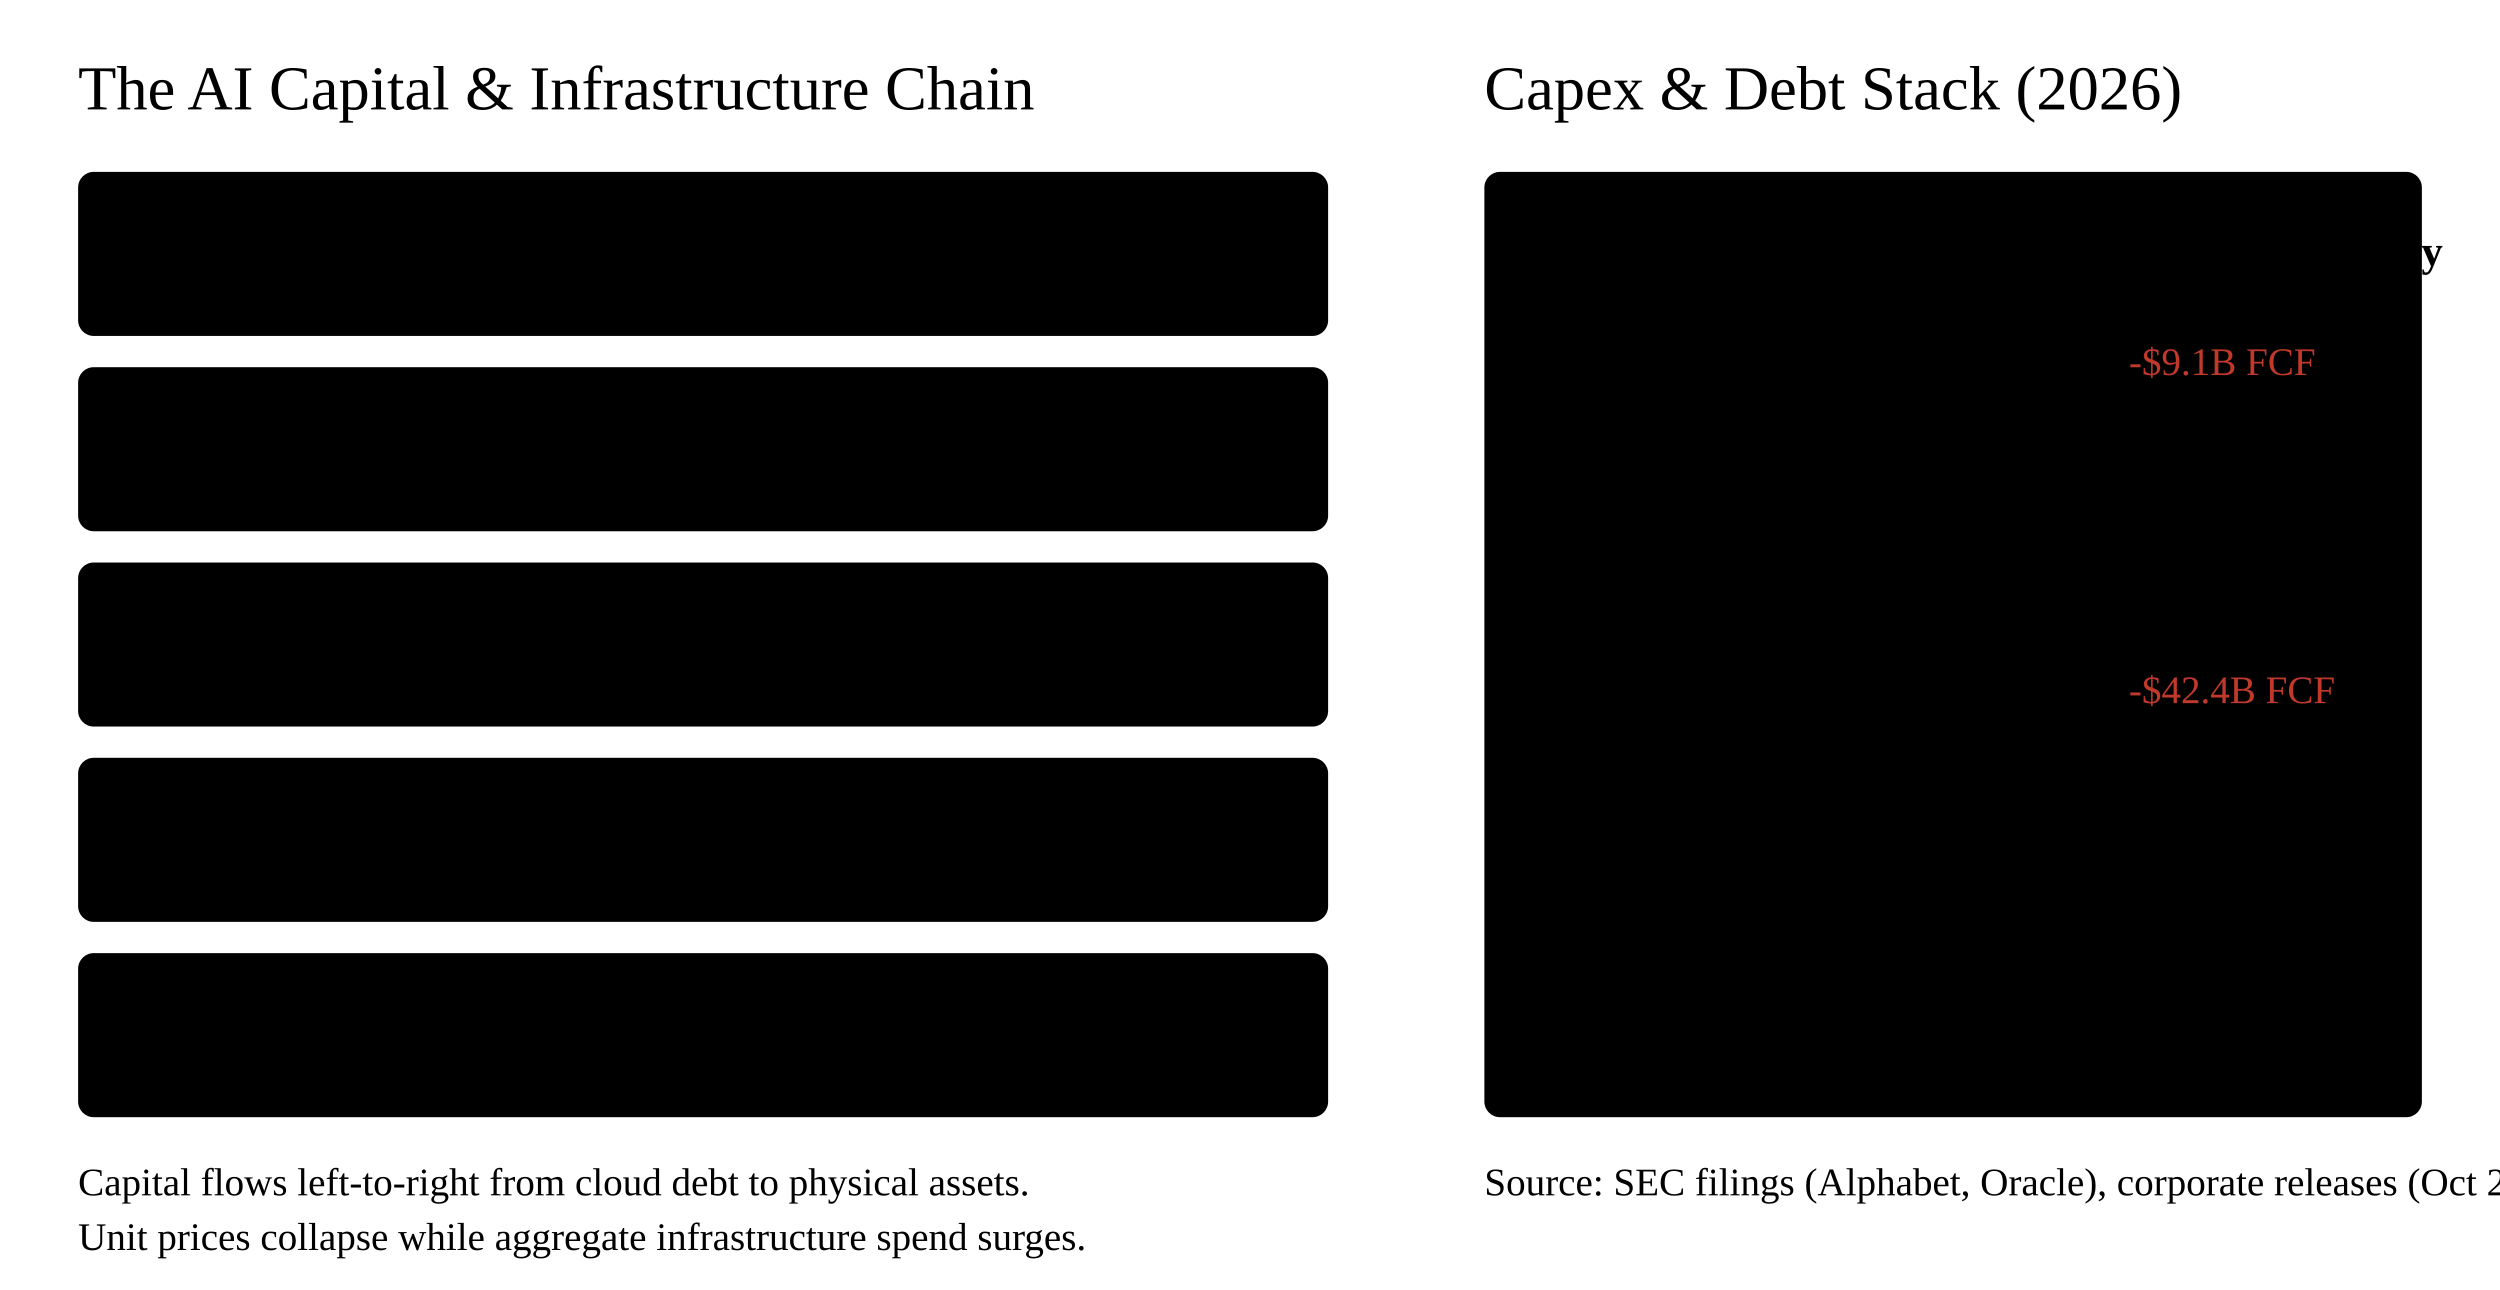
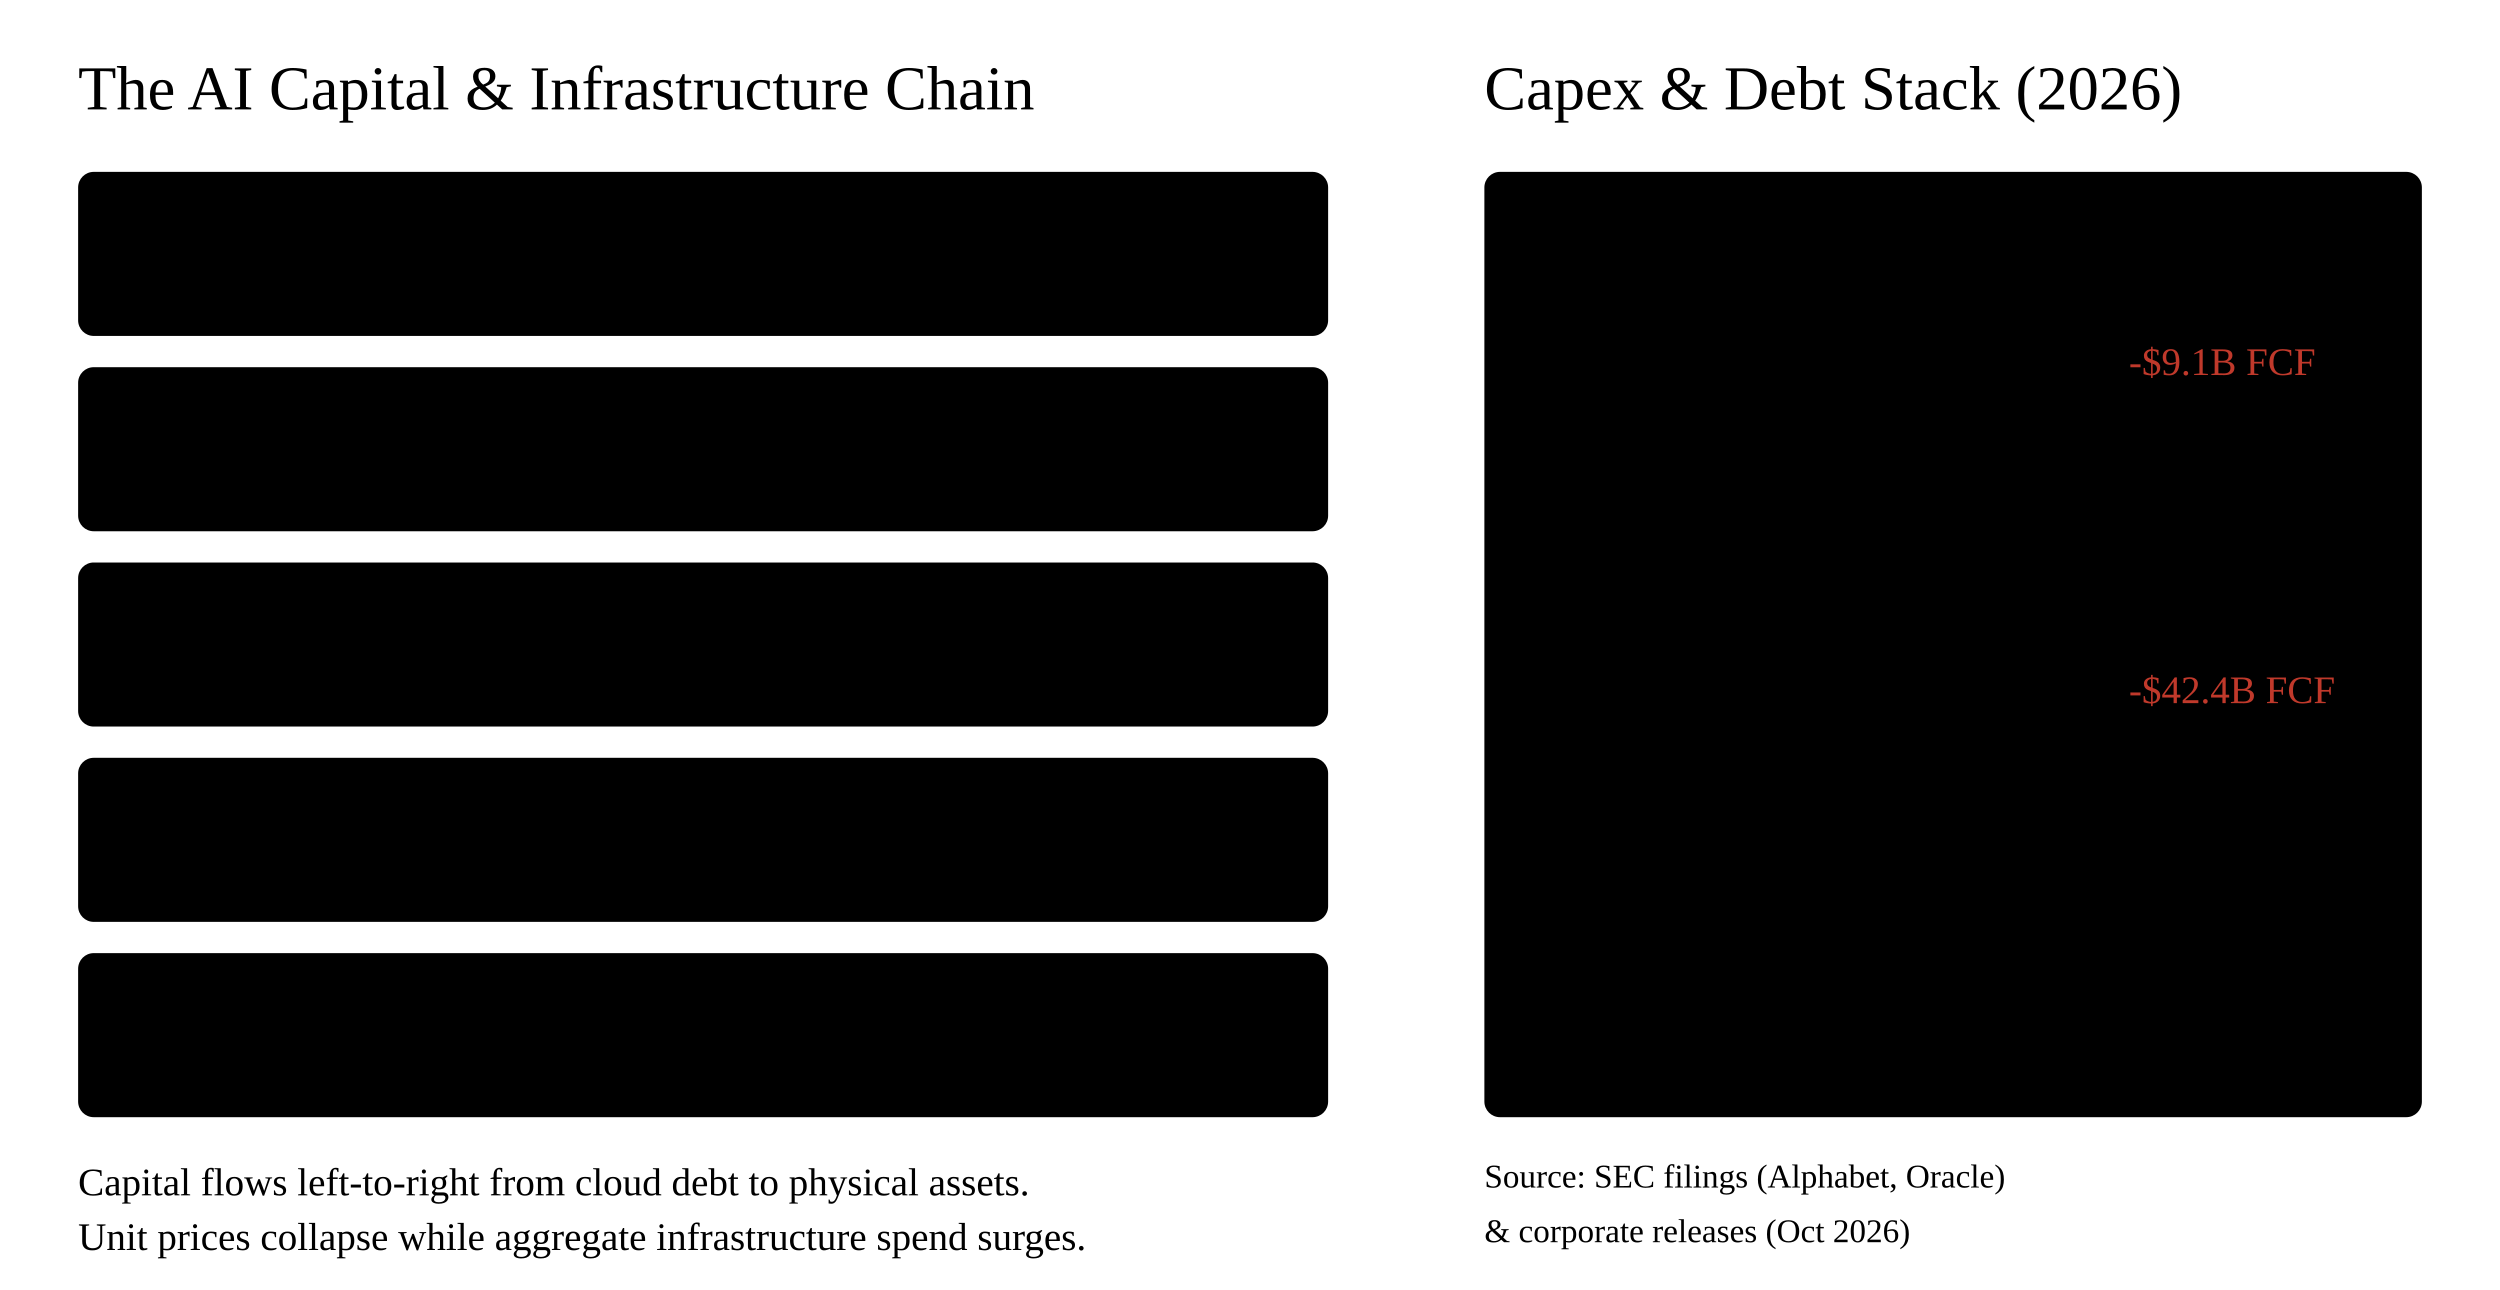
<svg xmlns="http://www.w3.org/2000/svg" viewBox="0 0 640 330" role="img" aria-label="The AI Capital and Value Chain. Capital flows from hyperscaler capex and lab funding down into chipmakers, foundries, data centres and energy utilities, while inference prices per token fall sharply for end users.">
  <text class="t-display" x="20" y="28" font-size="16">The AI Capital &amp; Infrastructure Chain</text>
  <text class="t-display" x="380" y="28" font-size="16">Capex &amp; Debt Stack (2026)</text>
  <rect class="paper acc-s" x="20" y="44" width="320" height="42" rx="4" stroke-width="1.5" />
  <text x="35" y="62" font-size="11" font-weight="bold">1. Equipment &amp; Fabs (Monopoly bottleneck)</text>
  <text x="35" y="76" font-size="9">TSMC fabs almost all leading chips; ASML lithography</text>
  <rect class="paper acc-s" x="20" y="94" width="320" height="42" rx="4" stroke-width="1.5" />
  <text x="35" y="112" font-size="11" font-weight="bold">2. Chips &amp; Accelerators (Nvidia &gt;60% share)</text>
  <text x="35" y="126" font-size="9">17.1M H100-equivalents globally; hyperscaler custom silicon</text>
  <rect class="paper acc-s" x="20" y="144" width="320" height="42" rx="4" stroke-width="1.5" />
  <text x="35" y="162" font-size="11" font-weight="bold">3. Power &amp; Facilities (29.6 GW global capacity)</text>
  <text x="35" y="176" font-size="9">Cooling, grid substations, land; 11.8 GW chip power</text>
  <rect class="paper acc-s" x="20" y="194" width="320" height="42" rx="4" stroke-width="1.5" />
  <text x="35" y="212" font-size="11" font-weight="bold">4. Hyperscalers &amp; Clouds (The Capex Engine)</text>
  <text x="35" y="226" font-size="9">Alphabet, Microsoft, AWS, Meta, Oracle; negative free cash flow</text>
  <rect class="wash acc-s" x="20" y="244" width="320" height="42" rx="4" stroke-width="2" />
  <text class="t-display" x="35" y="262" font-size="12">5. Frontier Labs &amp; Enterprise APIs</text>
  <text x="35" y="276" font-size="9">Token price dropped 280x in 18 months ($20 to $0.07/M)</text>
  <text x="20" y="306" font-size="10">Capital flows left-to-right from cloud debt to physical assets.</text>
  <text x="20" y="320" font-size="10">Unit prices collapse while aggregate infrastructure spend surges.</text>
  <line class="rule-s" x1="360" x2="360" y1="20" y2="315" stroke-width="1" />
  <rect class="paper rule-s" x="380" y="44" width="240" height="242" rx="4" stroke-width="1" />
-   <text x="395" y="68" font-size="11" font-weight="bold">Company (Q3 2026)</text>
-   <text x="545" y="68" font-size="11" font-weight="bold">Financial Reality</text>
+   <text x="395" y="68" font-size="10.5" font-weight="bold">Company (Q3 2026)</text>
+   <text x="530" y="68" font-size="9.5" font-weight="bold">Financial State</text>
  <line class="rule-s" x1="380" x2="620" y1="76" y2="76" stroke-width="1" />
  <text x="395" y="96" font-size="11" font-weight="bold">Alphabet</text>
  <text x="395" y="110" font-size="9">Q3 Capex: $51.4B</text>
  <text x="545" y="96" font-size="10" fill="#c0392b">-$9.1B FCF</text>
  <text x="545" y="110" font-size="9">Cloud up 103%</text>
  <line class="rule-s" x1="395" x2="605" y1="120" y2="120" stroke-width="0.5" />
  <text x="395" y="138" font-size="11" font-weight="bold">Microsoft</text>
  <text x="395" y="152" font-size="9">Q1 FY27 Capex: $39.4B</text>
  <text x="545" y="138" font-size="10">$677B RPO</text>
  <text x="545" y="152" font-size="9">Backlog up 73%</text>
  <line class="rule-s" x1="395" x2="605" y1="162" y2="162" stroke-width="0.5" />
  <text x="395" y="180" font-size="11" font-weight="bold">Amazon (AWS)</text>
  <text x="395" y="194" font-size="9">2026 Capex: ~$220B</text>
  <text x="545" y="180" font-size="10" fill="#c0392b">-$42.4B FCF</text>
  <text x="545" y="194" font-size="9">AWS $46.0B/qtr</text>
  <line class="rule-s" x1="395" x2="605" y1="204" y2="204" stroke-width="0.5" />
  <text x="395" y="222" font-size="11" font-weight="bold">Oracle</text>
  <text x="395" y="236" font-size="9">Contract RPO: $664B</text>
  <text x="545" y="222" font-size="10">$125B Debt</text>
  <text x="545" y="236" font-size="9">Borrowings</text>
  <line class="rule-s" x1="395" x2="605" y1="246" y2="246" stroke-width="0.5" />
  <text x="395" y="264" font-size="11" font-weight="bold">Meta</text>
  <text x="395" y="278" font-size="9">2026 Capex: $135-145B</text>
  <text x="545" y="264" font-size="10">Capex ≈ OCF</text>
  <text x="545" y="278" font-size="9">Q3 Capex $34.9B</text>
-   <text x="380" y="306" font-size="10">Source: SEC filings (Alphabet, Oracle), corporate releases (Oct 2026)</text>
+   <text x="380" y="304" font-size="8.5">Source: SEC filings (Alphabet, Oracle)</text>
+   <text x="380" y="318" font-size="8.5">&amp; corporate releases (Oct 2026)</text>
</svg>
